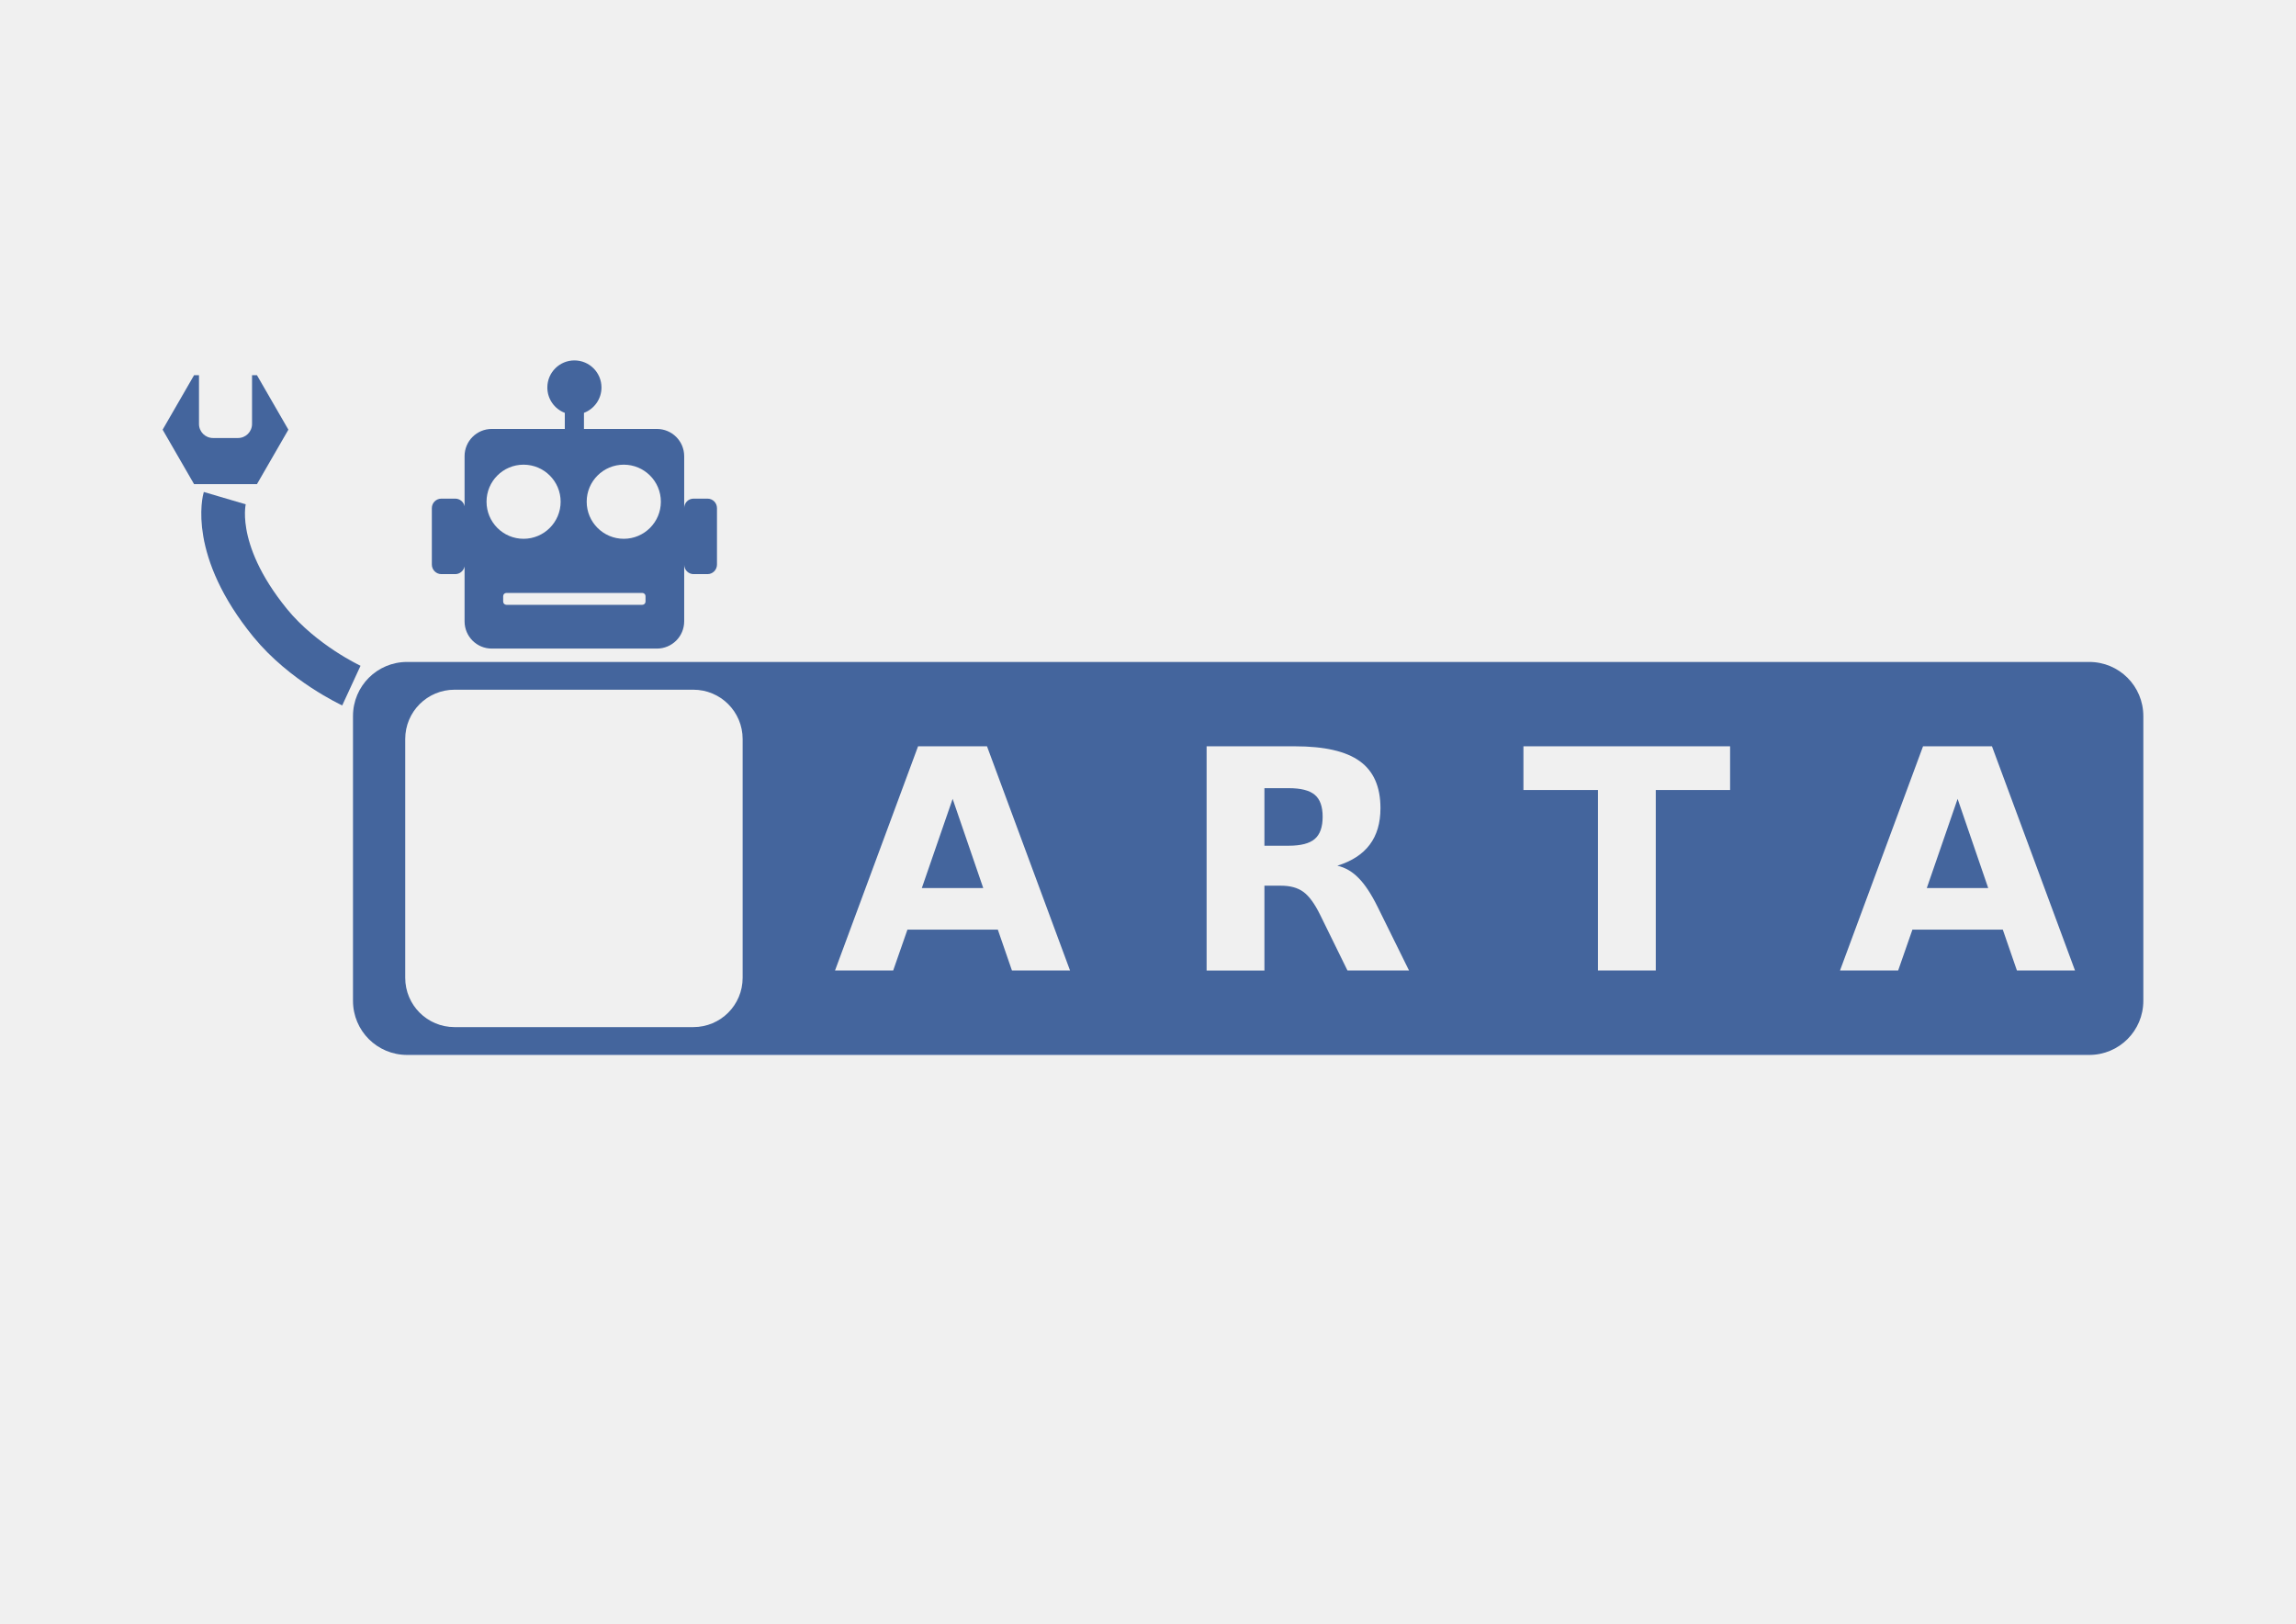
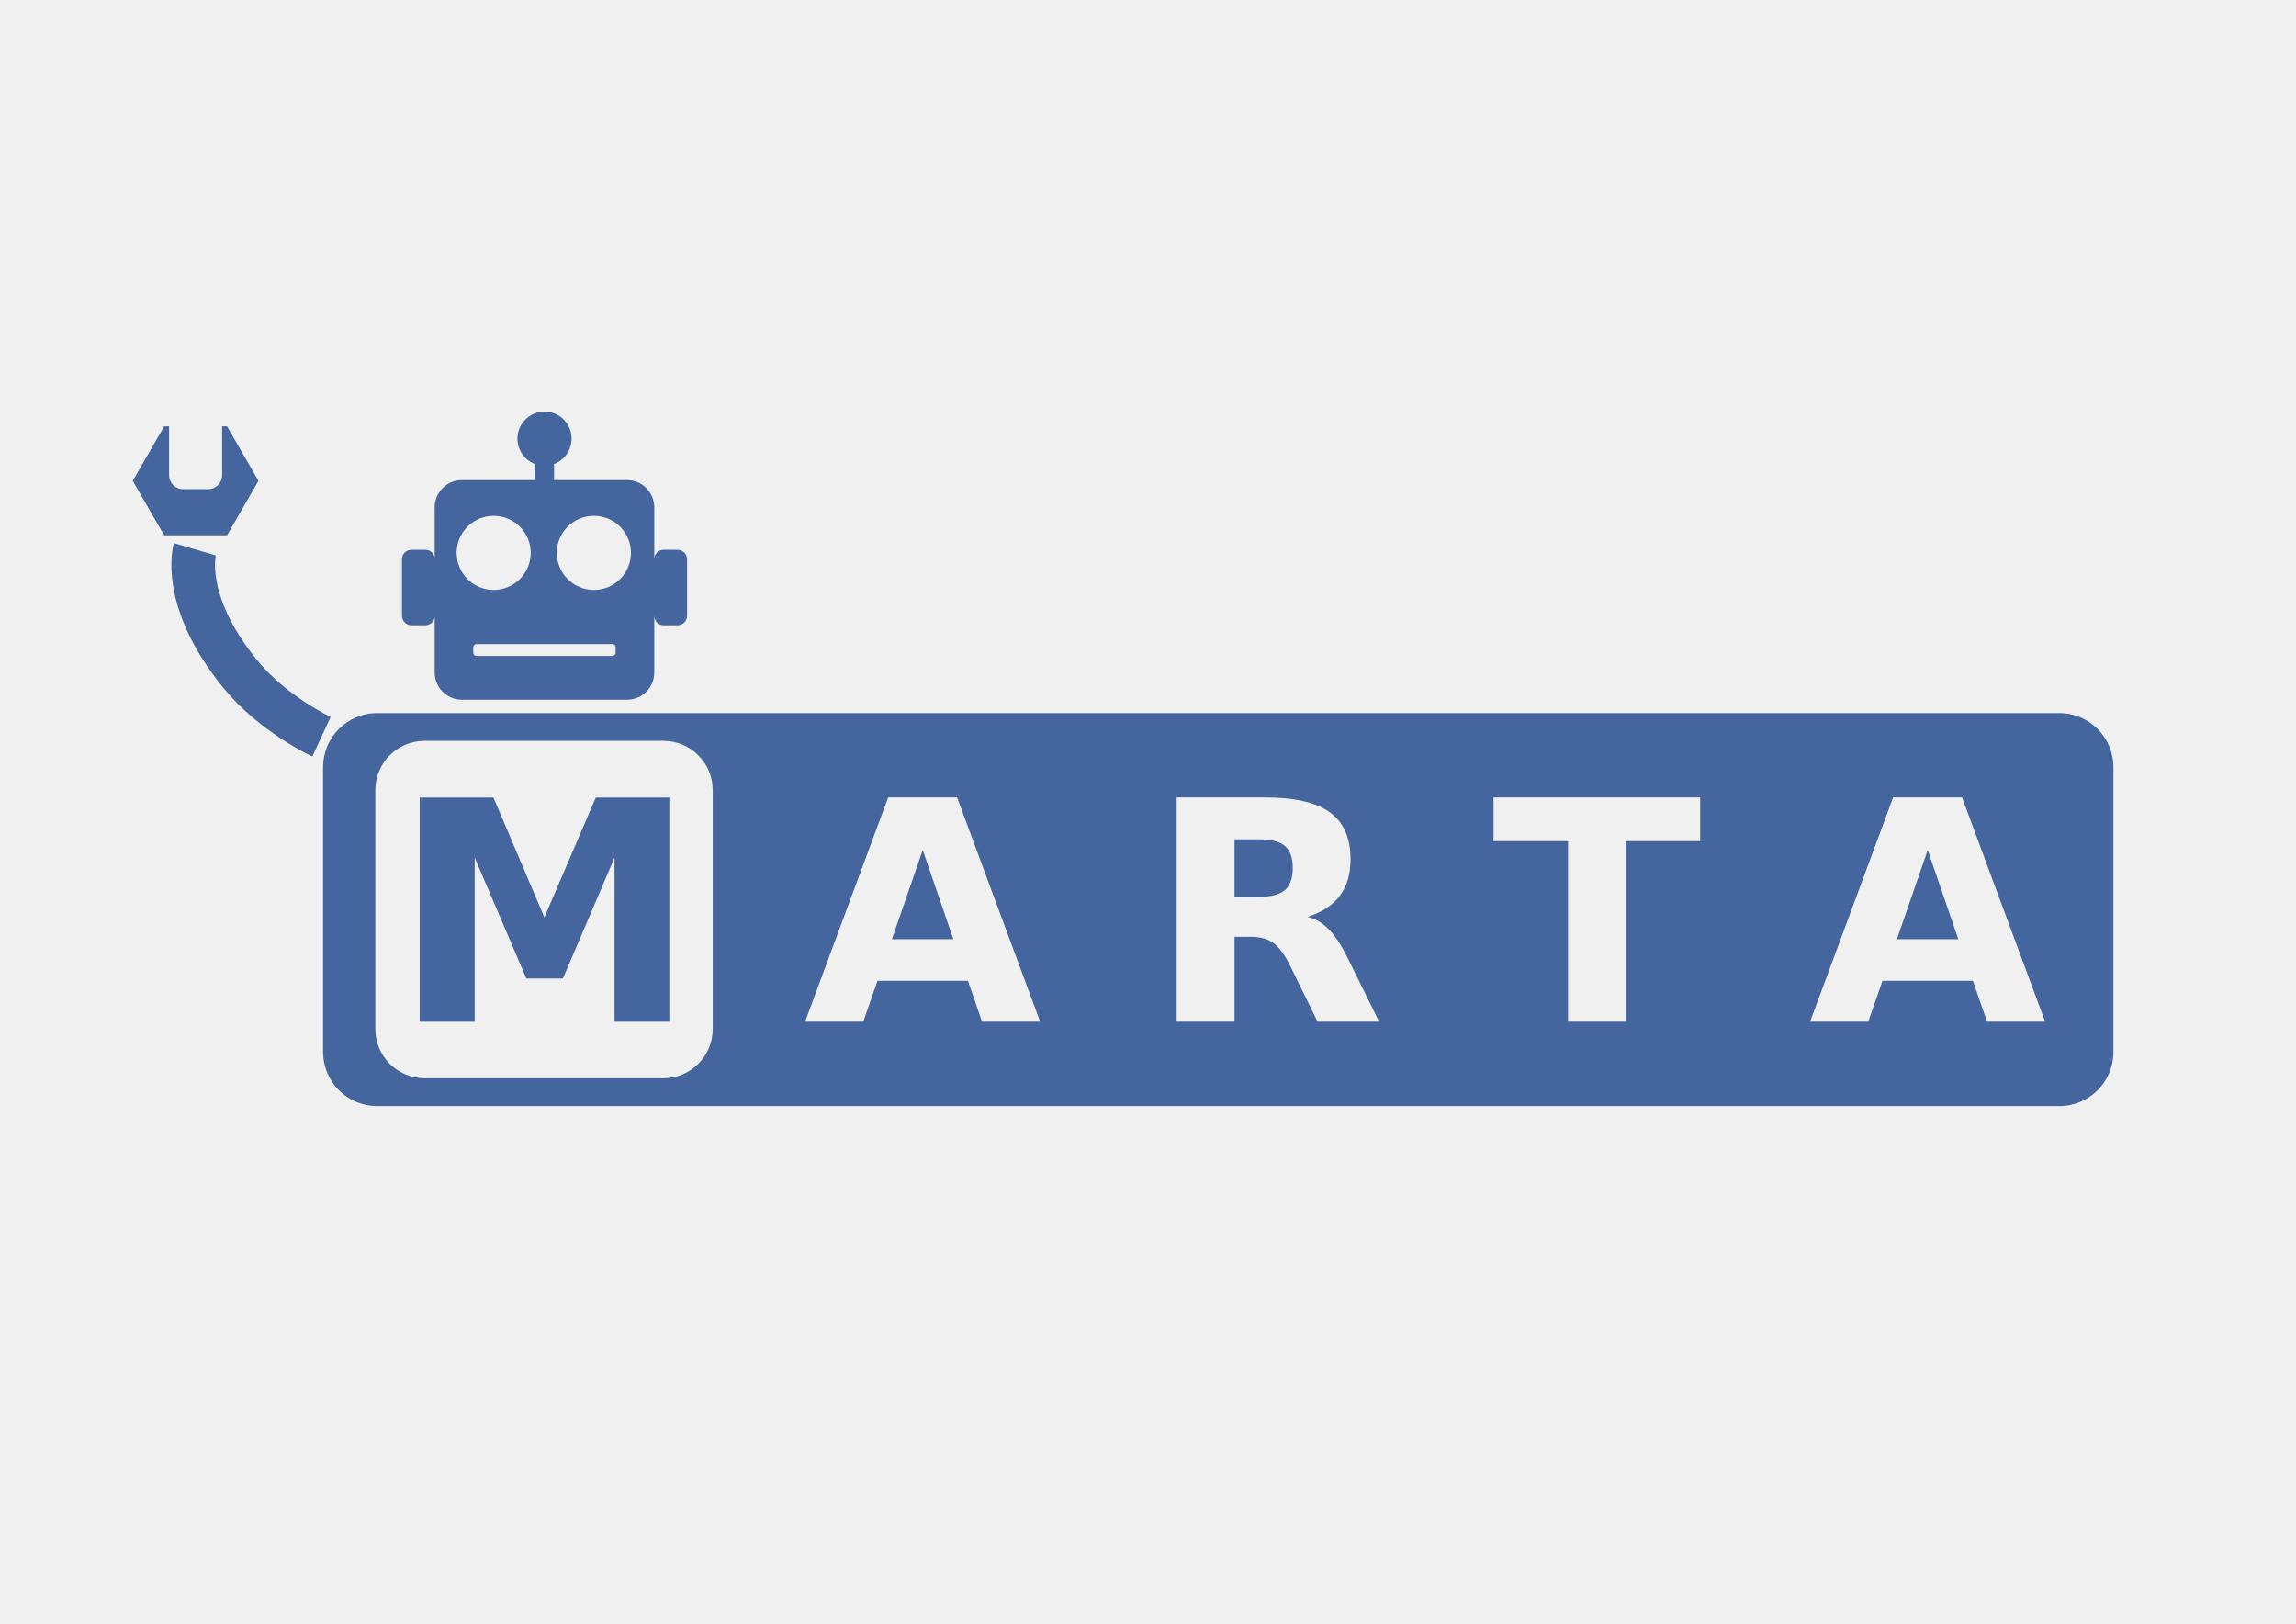
<svg xmlns="http://www.w3.org/2000/svg" width="1052.362" height="744.094" id="svg2" version="1.1">
  <defs id="defs4" />
  <g id="layer1" transform="translate(0,-308.2677)">
-     <g id="g3102" transform="translate(28.66696,-394.8691)">
-       <path id="rect3773-3" transform="translate(0,308.2677)" d="m 157.938,698.219 c -13.745,0 -24.812,11.067 -24.812,24.812 l 0,130.469 c 0,13.745 11.067,24.812 24.812,24.812 l 770.969,0 c 13.745,0 24.812,-11.067 24.812,-24.812 l 0,-130.469 c 0,-13.745 -11.067,-24.812 -24.812,-24.812 l -770.969,0 z m 21.75,12.719 109.406,0 c 12.533,0 22.625,10.092 22.625,22.625 l 0,109.375 c 0,12.533 -10.092,22.625 -22.625,22.625 l -109.406,0 c -12.533,0 -22.625,-10.092 -22.625,-22.625 l 0,-109.375 c 0,-12.533 10.092,-22.625 22.625,-22.625 z m 212.438,25.938 31.594,0 38.062,102.75 -26.625,0 -6.469,-18.719 -41.438,0 -6.531,18.719 -26.656,0 38.062,-102.75 z m 132.25,0 40.469,0 c 13.537,10e-5 23.432,2.27 29.719,6.812 6.332,4.543 9.5,11.711 9.5,21.531 -9e-5,6.791 -1.634,12.391 -4.938,16.75 -3.258,4.359 -8.205,7.56 -14.812,9.625 3.625,0.826 6.874,2.719 9.719,5.656 2.891,2.891 5.782,7.268 8.719,13.188 l 14.406,29.188 -28.219,0 -12.531,-25.531 c -2.524,-5.139 -5.103,-8.65 -7.719,-10.531 -2.57,-1.881 -5.999,-2.812 -10.312,-2.812 l -7.5,0 0,38.875 -26.5,0 0,-102.75 z m 145.219,0 94.719,0 0,20.031 -34.062,0 0,82.719 -26.5,0 0,-82.719 -34.156,0 0,-20.031 z m 183.156,0 31.594,0 38.062,102.75 -26.625,0 -6.469,-18.719 -41.438,0 -6.531,18.719 -26.656,0 38.062,-102.75 z m -301.875,19.188 0,26.375 11.125,0 c 5.552,6e-5 9.551,-1.029 11.938,-3.094 2.432,-2.065 3.625,-5.461 3.625,-10.188 -7e-5,-4.681 -1.193,-8.043 -3.625,-10.062 -2.386,-2.019 -6.385,-3.031 -11.938,-3.031 l -11.125,0 z m -142.906,4.906 -14.125,40.875 28.156,0 -14.031,-40.875 z m 460.625,0 -14.125,40.875 28.156,0 -14.031,-40.875 z" style="fill:#002f7c;fill-opacity:0.717;stroke:none" />
-       <path id="rect3797-9" d="m 234.613,868.302 c -6.852,0 -12.406,5.554 -12.406,12.406 0,5.31 3.31,9.854 8,11.625 l 0,7.375 -33.438,0 c -6.935,0 -12.5,5.565 -12.5,12.5 l 0,22.938 c -0.405,-1.99 -2.169,-3.5 -4.281,-3.5 l -6.344,0 c -2.414,0 -4.375,1.929 -4.375,4.344 l 0,25.875 c 0,2.414 1.96,4.375 4.375,4.375 l 6.344,0 c 2.113,0 3.876,-1.542 4.281,-3.531 l 0,25.156 c 0,6.935 5.565,12.5 12.5,12.5 l 75.625,0 c 6.935,0 12.531,-5.565 12.531,-12.5 l 0,-26 c 0,2.414 1.898,4.375 4.312,4.375 l 6.375,0 c 2.414,0 4.344,-1.96 4.344,-4.375 l 0,-25.875 c 0,-2.414 -1.929,-4.344 -4.344,-4.344 l -6.375,0 c -2.414,0 -4.312,1.929 -4.312,4.344 l 0,-23.781 c 0,-6.935 -5.597,-12.5 -12.531,-12.5 l -33.406,0 0,-7.375 c 4.69,-1.771 8.031,-6.315 8.031,-11.625 0,-6.852 -5.554,-12.406 -12.406,-12.406 z m -23.312,47.781 c 9.382,0 17,7.587 17,16.969 0,9.382 -7.618,17 -17,17 -9.382,0 -16.969,-7.618 -16.969,-17 0,-9.382 7.587,-16.969 16.969,-16.969 z m 45.938,0 c 9.382,0 17,7.587 17,16.969 0,9.382 -7.618,17 -17,17 -9.382,0 -17,-7.618 -17,-17 0,-9.382 7.618,-16.969 17,-16.969 z m -53.812,58.781 62.312,0 c 0.809,0 1.469,0.66 1.469,1.469 l 0,2.5 c 0,0.809 -0.66,1.469 -1.469,1.469 l -62.312,0 c -0.809,0 -1.469,-0.66 -1.469,-1.469 l 0,-2.5 c 0,-0.809 0.66,-1.469 1.469,-1.469 z" style="fill:#002f7c;fill-opacity:0.718;stroke:none" />
-       <path id="path3880-1" d="m 74.346,931.418 c 0,0 -6.848,23.271 20.841,57.205 15.089,18.492 37.198,28.699 37.198,28.699" style="fill:none;stroke:#002f7c;stroke-width:20.012;stroke-linecap:butt;stroke-linejoin:miter;stroke-miterlimit:4;stroke-opacity:0.718;stroke-dasharray:none" />
-       <path id="path3893-2" d="m 60.282,875.083 -14.404,24.96 14.404,24.96 28.82,0 14.41,-24.96 -14.41,-24.96 -2.25,0 0,22.345 c 0,3.563 -2.87,6.433 -6.433,6.433 l -11.448,0 c -3.563,0 -6.433,-2.87 -6.433,-6.433 l 0,-22.345 -2.256,0 z" style="fill:#002f7c;fill-opacity:0.718;stroke:none" />
-       <flowRoot transform="matrix(3.524195,0,0,3.524195,-529.5383,493.5351)" style="font-size:40px;font-style:normal;font-variant:normal;font-weight:normal;font-stretch:normal;line-height:125%;letter-spacing:0px;word-spacing:0px;fill:#000000;fill-opacity:1;stroke:none;font-family:cmr10;-inkscape-font-specification:cmr10" id="flowRoot2985-7-7" xml:space="preserve">
-         <flowRegion id="flowRegion2987-5-0">
-           <rect y="145.828" x="196.93" height="210.64" width="686.761" id="rect2989-3-9" />
-         </flowRegion>
-         <flowPara style="font-style:normal;font-variant:normal;font-weight:bold;font-stretch:normal;fill:#ffffff;stroke:none;font-family:Arial;-inkscape-font-specification:Arial Bold" id="flowPara2991-5-3">
-           <flowSpan id="flowSpan2993-6-6" style="font-size:40px;font-style:normal;font-variant:normal;font-weight:bold;font-stretch:normal;fill:#002f7c;fill-opacity:0.718;stroke:none;font-family:Amiri Quran;-inkscape-font-specification:Amiri Quran Bold">M</flowSpan>
-           <flowSpan id="flowSpan3003-2-0" style="font-style:normal;font-variant:normal;font-weight:bold;font-stretch:normal;fill:#ffffff;stroke:none;font-family:Amiri Quran;-inkscape-font-specification:Amiri Quran Bold" />
-         </flowPara>
-       </flowRoot>
+     <g id="g3054" transform="translate(-7.478337,-350.2354)">
+       <path id="rect3773-3-3" d="m 180.376,985.291 c -13.745,0 -24.812,11.067 -24.812,24.812 l 0,130.469 c 0,13.745 11.067,24.812 24.812,24.812 l 770.969,0 c 13.745,0 24.812,-11.067 24.812,-24.812 l 0,-130.469 c 0,-13.745 -11.067,-24.812 -24.812,-24.812 l -770.969,0 z m 21.75,12.719 109.406,0 c 12.533,0 22.625,10.092 22.625,22.625 l 0,109.375 c 0,12.533 -10.092,22.625 -22.625,22.625 l -109.406,0 c -12.533,0 -22.625,-10.092 -22.625,-22.625 l 0,-109.375 c 0,-12.533 10.092,-22.625 22.625,-22.625 z m 212.438,25.937 31.594,0 38.062,102.75 -26.625,0 -6.469,-18.719 -41.438,0 -6.531,18.719 -26.656,0 38.062,-102.75 z m 132.25,0 40.469,0 c 13.537,10e-5 23.432,2.27 29.719,6.812 6.332,4.543 9.5,11.711 9.5,21.531 -9e-5,6.792 -1.634,12.391 -4.938,16.75 -3.258,4.359 -8.205,7.56 -14.812,9.625 3.625,0.826 6.874,2.72 9.719,5.656 2.891,2.891 5.782,7.268 8.719,13.188 l 14.406,29.188 -28.219,0 -12.531,-25.531 c -2.524,-5.139 -5.103,-8.65 -7.719,-10.531 -2.57,-1.881 -5.999,-2.812 -10.312,-2.812 l -7.5,0 0,38.875 -26.5,0 0,-102.75 z m 145.219,0 94.719,0 0,20.031 -34.062,0 0,82.719 -26.5,0 0,-82.719 -34.156,0 0,-20.031 z m 183.156,0 31.594,0 38.062,102.75 -26.625,0 -6.469,-18.719 -41.438,0 -6.531,18.719 -26.656,0 38.062,-102.75 z m -301.875,19.188 0,26.375 11.125,0 c 5.552,0 9.551,-1.029 11.938,-3.094 2.432,-2.065 3.625,-5.461 3.625,-10.188 -7e-5,-4.681 -1.193,-8.043 -3.625,-10.062 -2.386,-2.019 -6.385,-3.031 -11.938,-3.031 l -11.125,0 z m -142.906,4.906 -14.125,40.875 28.156,0 -14.031,-40.875 z m 460.625,0 -14.125,40.875 28.156,0 -14.031,-40.875 z" style="fill:#002f7c;fill-opacity:0.717;stroke:none" />
+       <path id="rect3797-9-6" d="m 257.052,847.107 c -6.852,0 -12.406,5.554 -12.406,12.406 0,5.31 3.31,9.854 8,11.625 l 0,7.375 -33.438,0 c -6.935,0 -12.5,5.565 -12.5,12.5 l 0,22.938 c -0.405,-1.99 -2.169,-3.5 -4.281,-3.5 l -6.344,0 c -2.414,0 -4.375,1.929 -4.375,4.344 l 0,25.875 c 0,2.414 1.96,4.375 4.375,4.375 l 6.344,0 c 2.113,0 3.876,-1.542 4.281,-3.531 l 0,25.156 c 0,6.935 5.565,12.5 12.5,12.5 l 75.625,0 c 6.935,0 12.531,-5.565 12.531,-12.5 l 0,-26 c 0,2.414 1.898,4.375 4.312,4.375 l 6.375,0 c 2.414,0 4.344,-1.96 4.344,-4.375 l 0,-25.875 c 0,-2.414 -1.929,-4.344 -4.344,-4.344 l -6.375,0 c -2.414,0 -4.312,1.929 -4.312,4.344 l 0,-23.781 c 0,-6.935 -5.597,-12.5 -12.531,-12.5 l -33.406,0 0,-7.375 c 4.69,-1.771 8.031,-6.315 8.031,-11.625 0,-6.852 -5.554,-12.406 -12.406,-12.406 z m -23.312,47.781 c 9.382,0 17,7.587 17,16.969 0,9.382 -7.618,17 -17,17 -9.382,0 -16.969,-7.618 -16.969,-17 0,-9.382 7.587,-16.969 16.969,-16.969 z m 45.938,0 c 9.382,0 17,7.587 17,16.969 0,9.382 -7.618,17 -17,17 -9.382,0 -17,-7.618 -17,-17 0,-9.382 7.618,-16.969 17,-16.969 z m -53.812,58.781 62.312,0 c 0.809,0 1.469,0.66 1.469,1.469 l 0,2.5 c 0,0.809 -0.66,1.469 -1.469,1.469 l -62.312,0 c -0.809,0 -1.469,-0.66 -1.469,-1.469 l 0,-2.5 c 0,-0.809 0.66,-1.469 1.469,-1.469 z" style="fill:#002f7c;fill-opacity:0.718;stroke:none" />
+       <path id="path3880-1-7" d="m 96.784,910.223 c 0,0 -6.848,23.271 20.841,57.205 15.089,18.492 37.198,28.699 37.198,28.699" style="fill:none;stroke:#002f7c;stroke-width:20.012;stroke-linecap:butt;stroke-linejoin:miter;stroke-miterlimit:4;stroke-opacity:0.718;stroke-dasharray:none" />
+       <path id="path3893-2-5" d="m 82.721,853.887 -14.404,24.96 14.404,24.96 28.82,0 14.41,-24.96 -14.41,-24.96 -2.25,0 0,22.345 c 0,3.563 -2.87,6.433 -6.433,6.433 l -11.448,0 c -3.563,0 -6.433,-2.87 -6.433,-6.433 l 0,-22.345 -2.256,0 z" style="fill:#002f7c;fill-opacity:0.718;stroke:none" />
+       <g id="flowRoot2985-7-7-3" style="font-size:40px;font-style:normal;font-variant:normal;font-weight:normal;font-stretch:normal;line-height:125%;letter-spacing:0px;word-spacing:0px;fill:#000000;fill-opacity:1;stroke:none;font-family:cmr10;-inkscape-font-specification:cmr10" transform="matrix(3.524195,0,0,3.524195,-507.0994,472.3398)">
+         <path d="m 200.594,156.531 0,29.156 7.156,0 0,-21.344 6.719,15.719 4.75,0 6.719,-15.719 0,21.344 7.125,0 0,-29.156 -9.562,0 -6.688,15.594 -6.625,-15.594 -9.594,0 z" id="path3052" style="font-size:40px;fill:#002f7c;fill-opacity:0.718;font-family:Amiri Quran;-inkscape-font-specification:Amiri Quran Bold" />
+       </g>
    </g>
  </g>
</svg>
